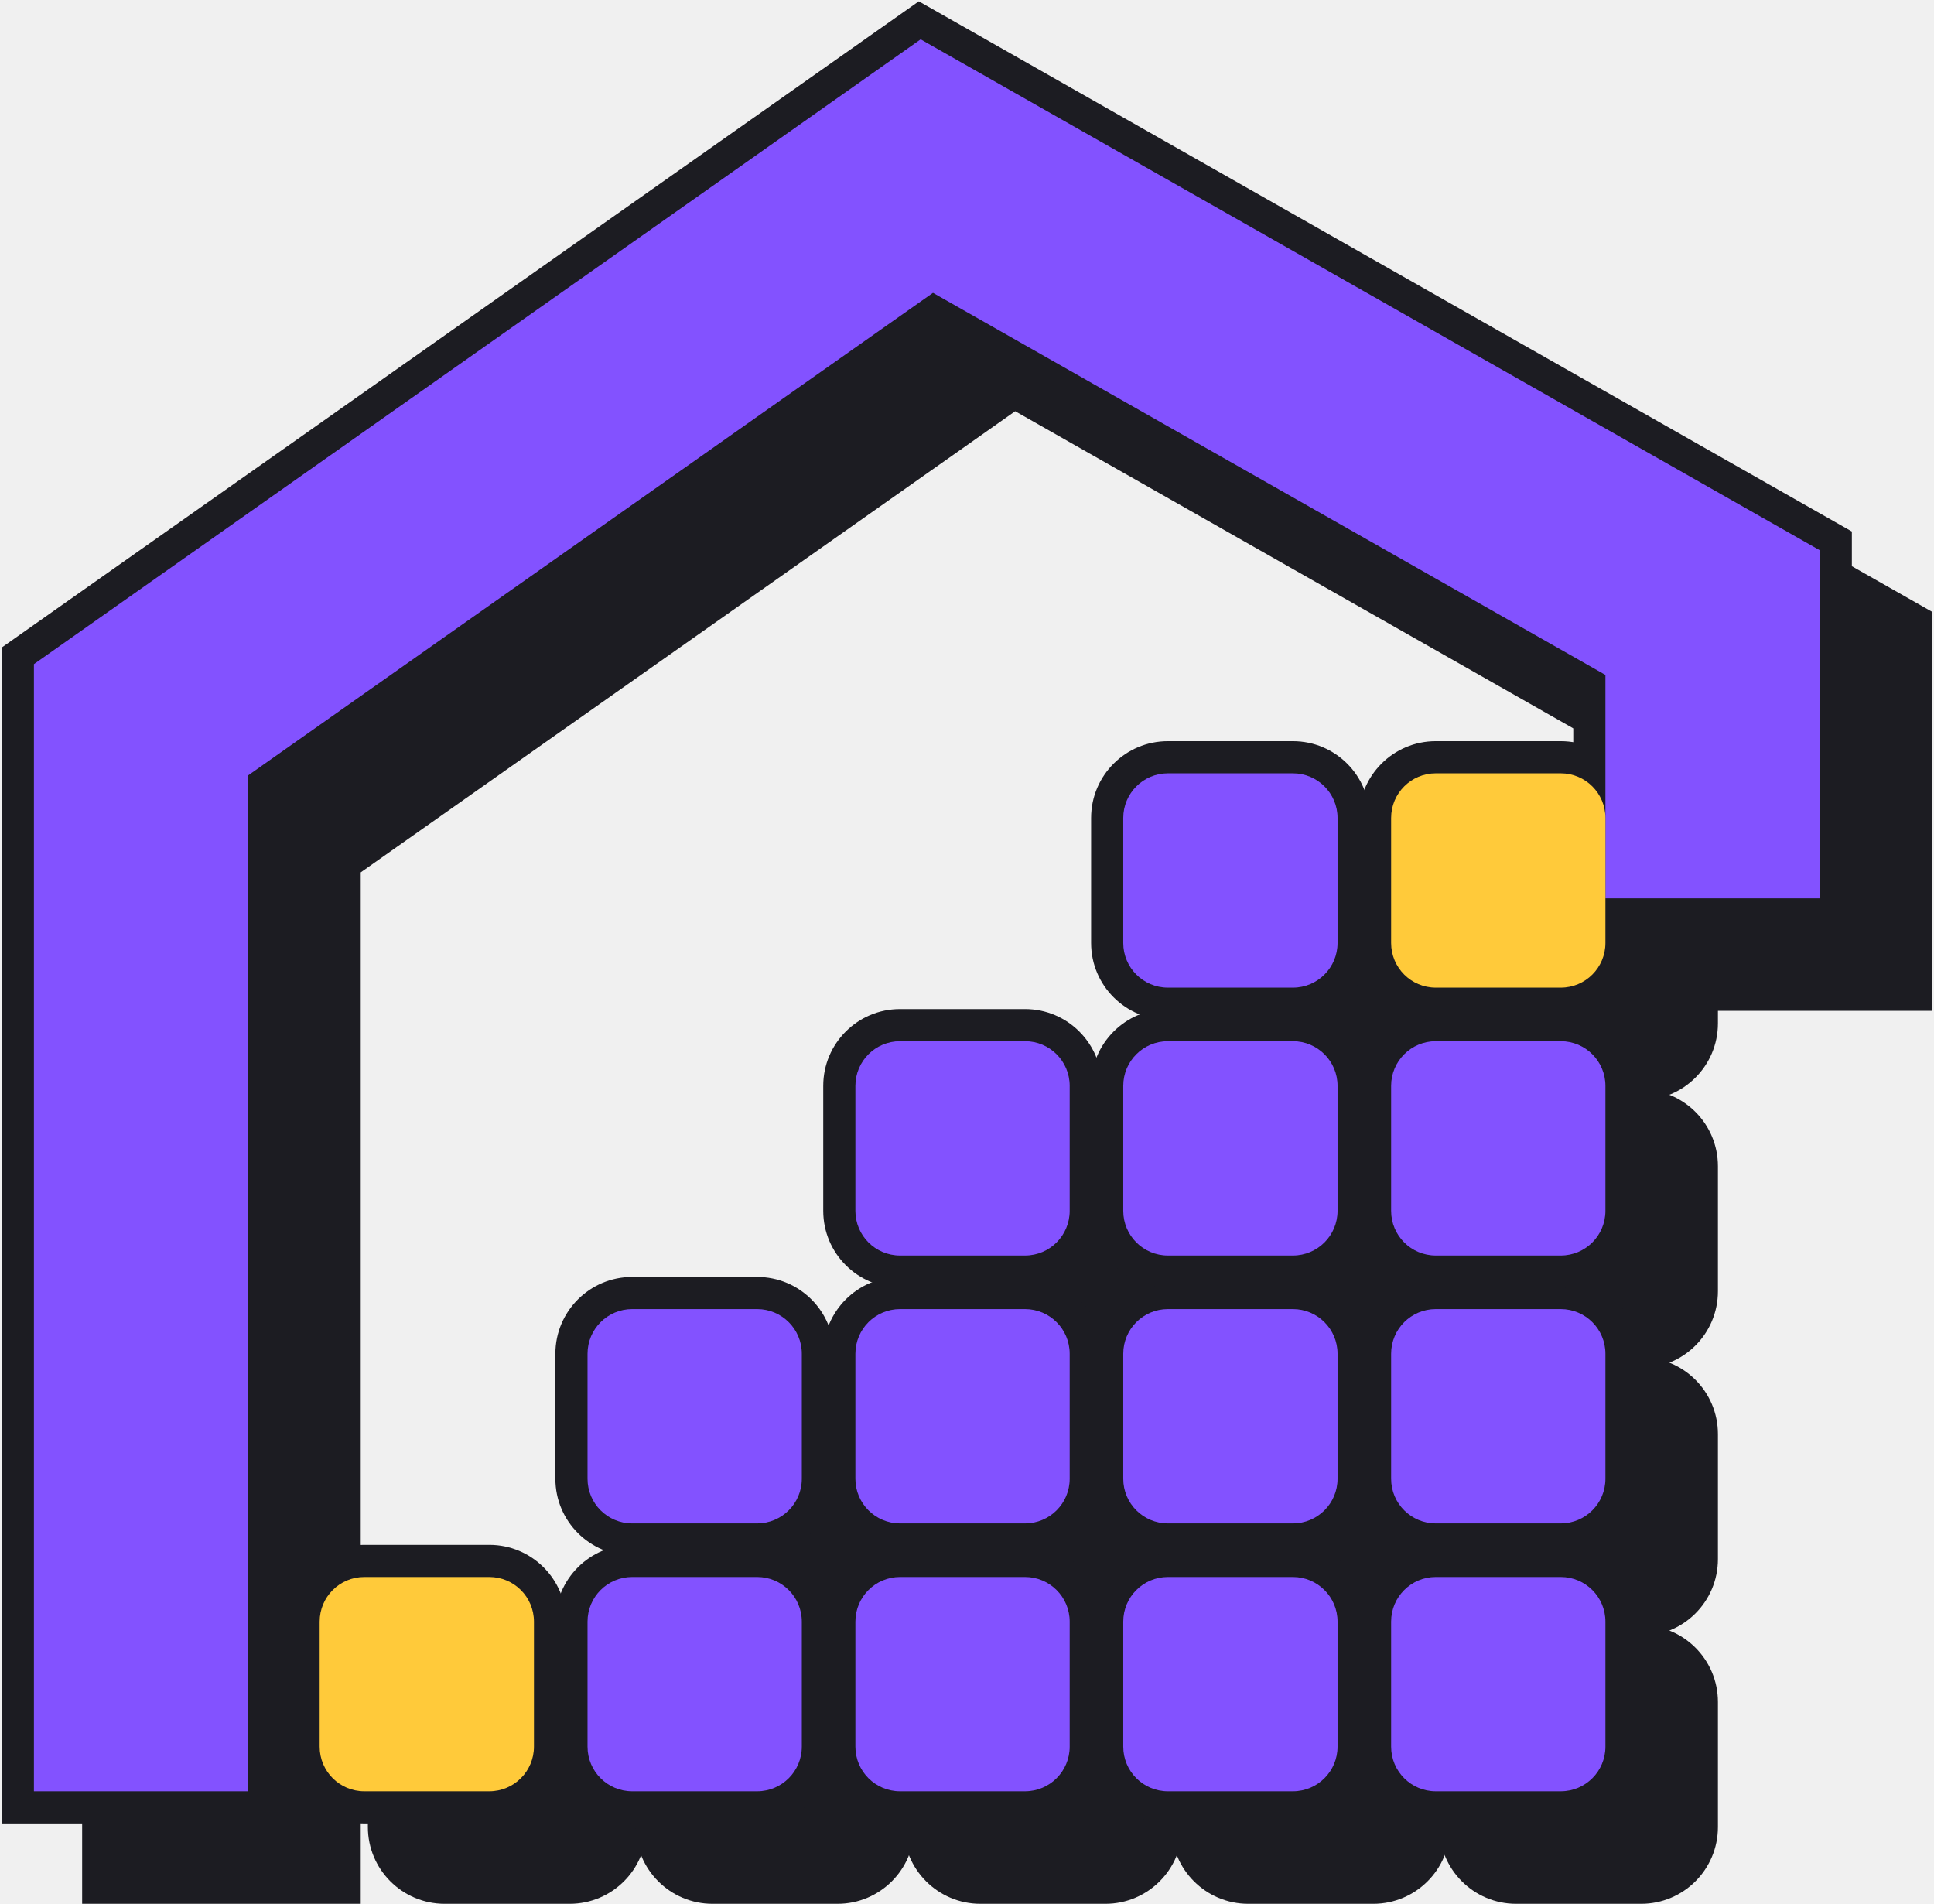
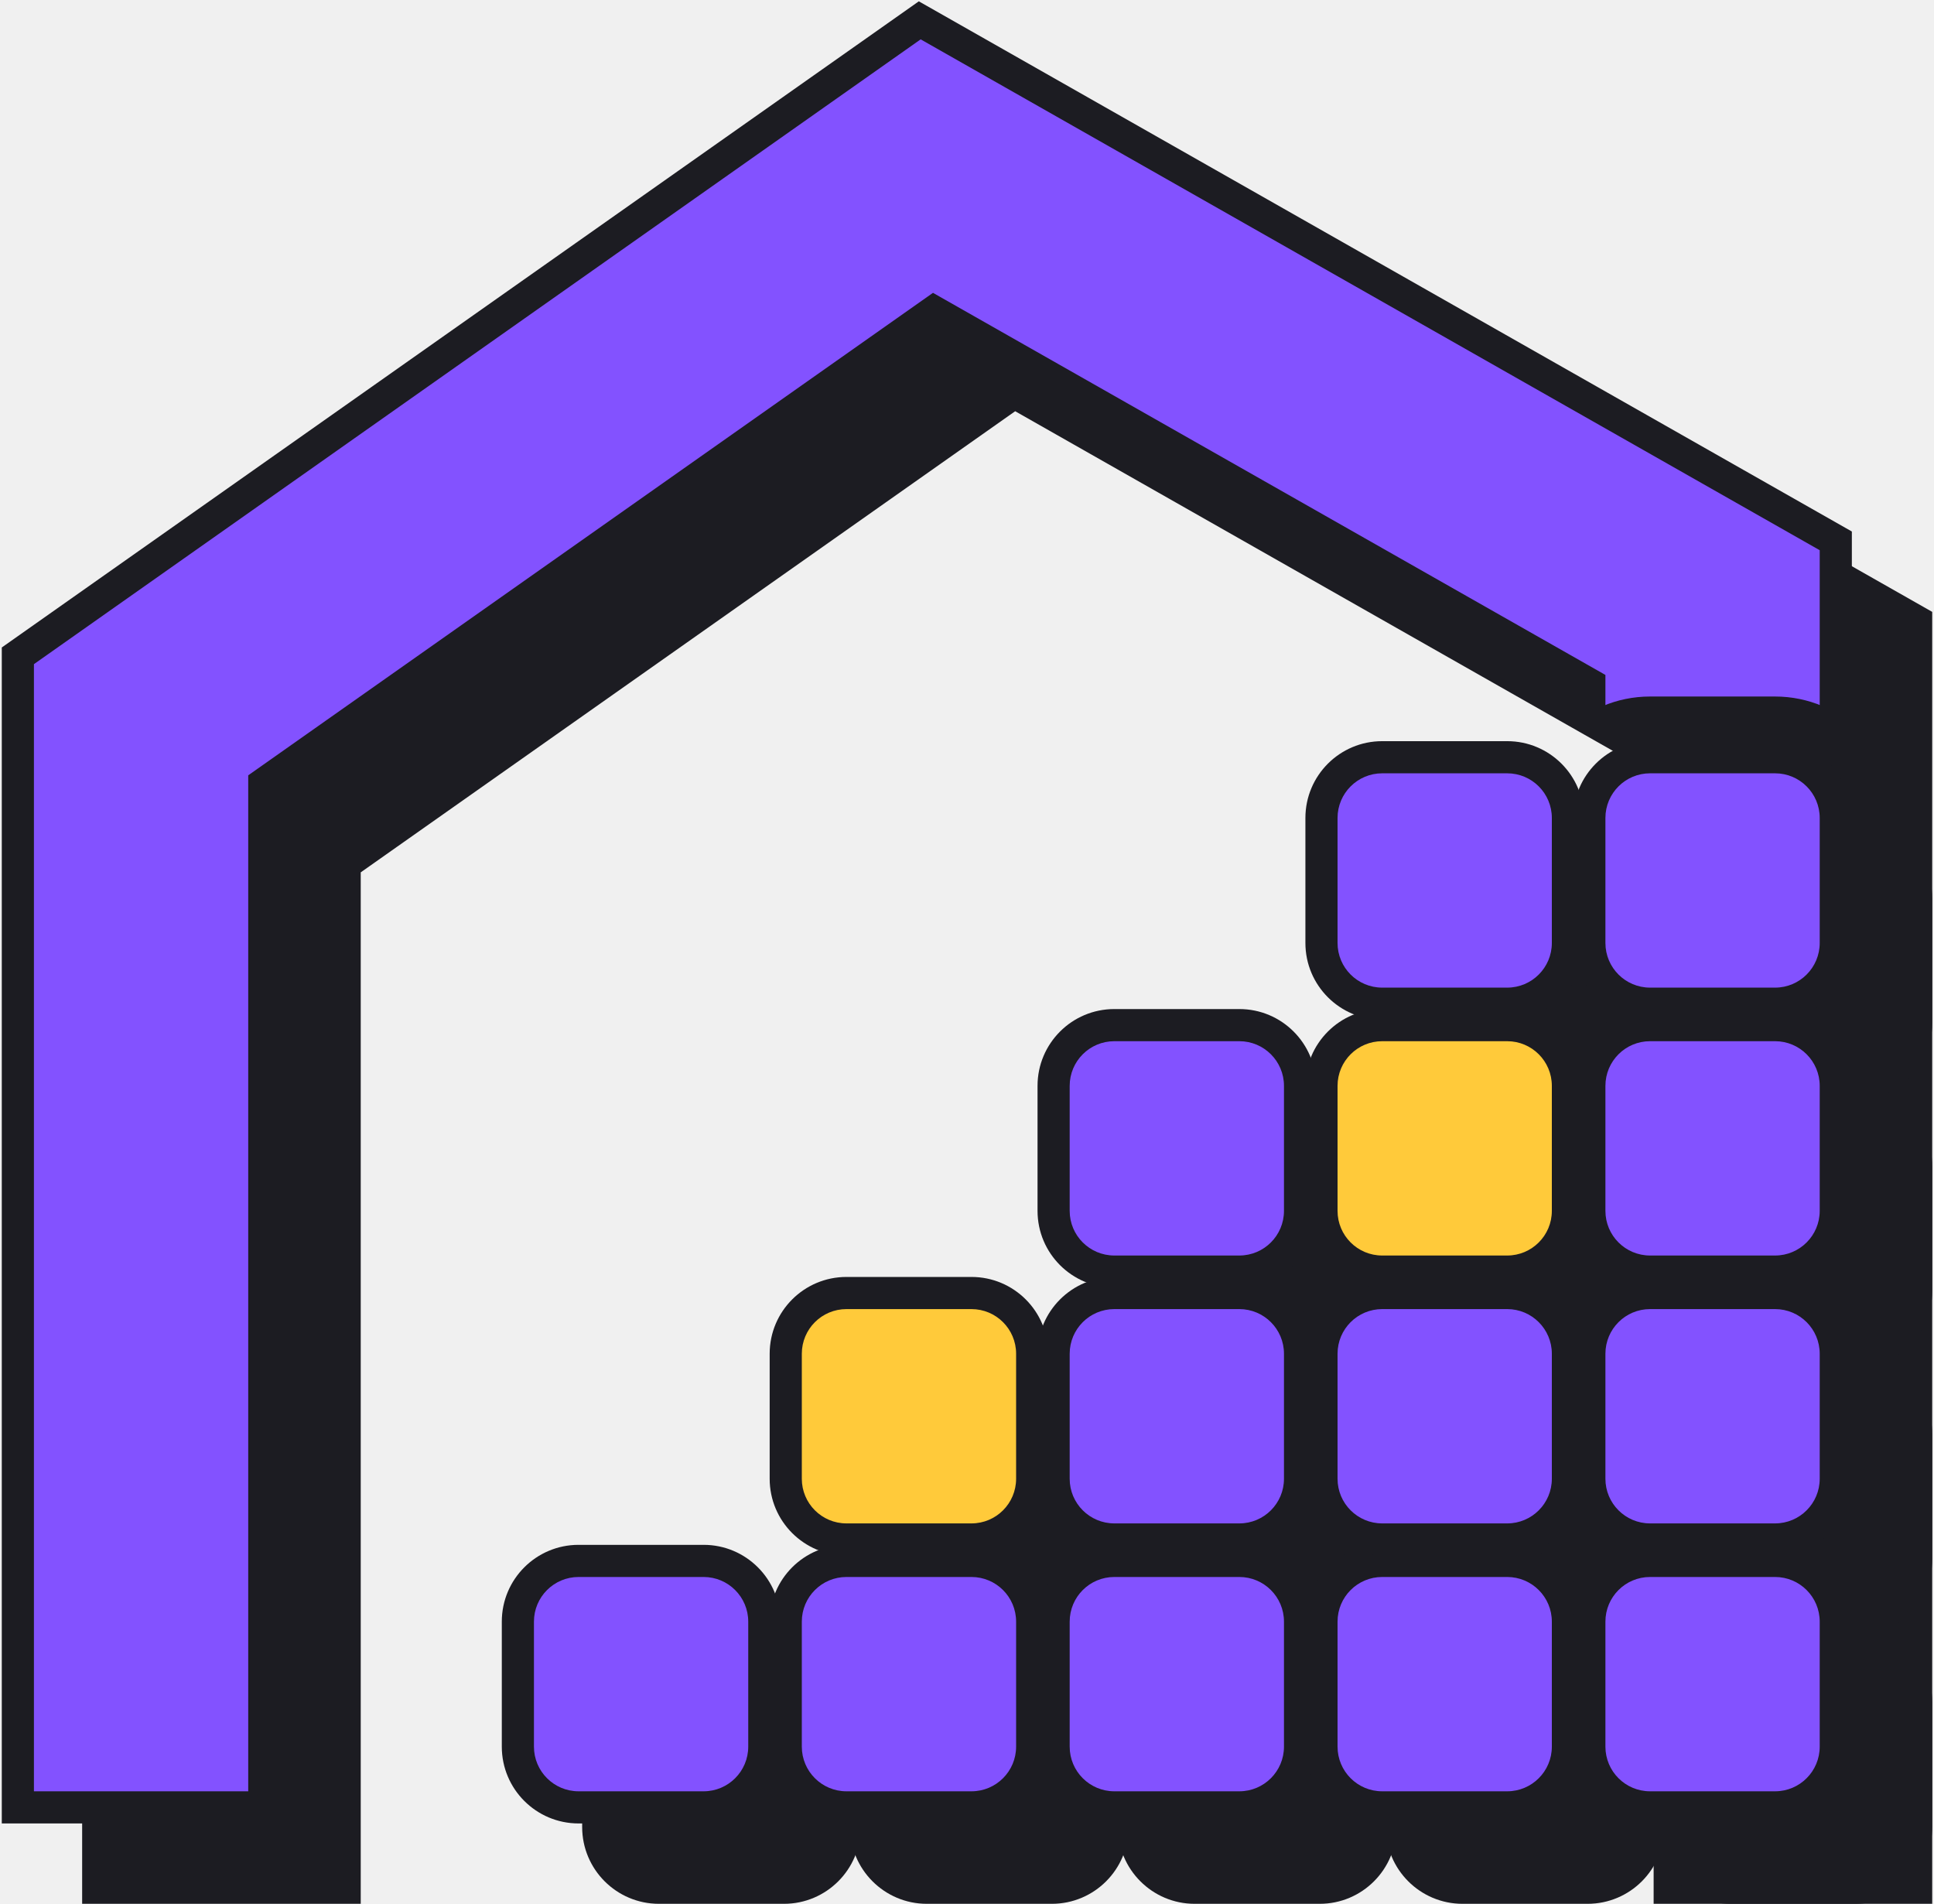
<svg xmlns="http://www.w3.org/2000/svg" viewBox="-1.9 -0.3 108.3 106.6" role="img" aria-labelledby="t">
+   <defs>
+     <mask id="irw-wall-outlined" maskUnits="userSpaceOnUse" x="-10" y="-10" width="130" height="130">
+       <rect x="-10" y="-10" width="130" height="130" fill="#fff" />
+       <rect x="23.7" y="83.7" width="20.6" height="20.6" rx="6.8" fill="#000" />
+       <rect x="38.7" y="83.7" width="20.6" height="20.6" rx="6.8" fill="#000" />
+       <rect x="38.7" y="68.7" width="20.6" height="20.6" rx="6.8" fill="#000" />
+       <rect x="53.7" y="83.7" width="20.6" height="20.6" rx="6.8" fill="#000" />
+       <rect x="53.7" y="68.7" width="20.6" height="20.6" rx="6.8" fill="#000" />
+       <rect x="53.7" y="53.7" width="20.6" height="20.6" rx="6.8" fill="#000" />
+       <rect x="68.7" y="83.7" width="20.6" height="20.6" rx="6.8" fill="#000" />
+       <rect x="68.7" y="68.7" width="20.6" height="20.6" rx="6.8" fill="#000" />
+       <rect x="68.7" y="53.7" width="20.6" height="20.6" rx="6.8" fill="#000" />
+       <rect x="68.7" y="38.7" width="20.6" height="20.6" rx="6.8" fill="#000" />
+       <rect x="83.7" y="83.7" width="20.6" height="20.6" rx="6.8" fill="#000" />
+       <rect x="83.7" y="68.7" width="20.6" height="20.6" rx="6.8" fill="#000" />
+       <rect x="83.7" y="53.7" width="20.6" height="20.6" rx="6.8" fill="#000" />
+       <rect x="83.7" y="38.7" width="20.6" height="20.6" rx="6.8" fill="#000" />
+     </mask>
+   </defs>
  <g transform="translate(4.5 4.5)">
-     <path d="M6 101.8V40L50 9L94 34V51.8" fill="none" stroke="#1c1c22" stroke-width="15.6" stroke-linejoin="miter" stroke-miterlimit="4" />
-     <rect x="14.2" y="86.2" width="15.6" height="15.6" rx="4.3" fill="#1c1c22" />
-     <rect x="29.2" y="86.2" width="15.6" height="15.6" rx="4.3" fill="#1c1c22" />
-     <rect x="29.2" y="71.2" width="15.6" height="15.6" rx="4.3" fill="#1c1c22" />
-     <rect x="44.2" y="86.2" width="15.6" height="15.6" rx="4.3" fill="#1c1c22" />
-     <rect x="44.2" y="71.2" width="15.6" height="15.6" rx="4.3" fill="#1c1c22" />
-     <rect x="44.2" y="56.2" width="15.6" height="15.6" rx="4.3" fill="#1c1c22" />
-     <rect x="59.2" y="86.2" width="15.6" height="15.6" rx="4.3" fill="#1c1c22" />
-     <rect x="59.2" y="71.2" width="15.6" height="15.6" rx="4.3" fill="#1c1c22" />
-     <rect x="59.2" y="56.2" width="15.6" height="15.6" rx="4.3" fill="#1c1c22" />
-     <rect x="59.2" y="41.2" width="15.6" height="15.6" rx="4.3" fill="#1c1c22" />
-     <rect x="74.2" y="86.2" width="15.6" height="15.6" rx="4.3" fill="#1c1c22" />
-     <rect x="74.2" y="71.2" width="15.6" height="15.6" rx="4.3" fill="#1c1c22" />
-     <rect x="74.2" y="56.2" width="15.6" height="15.6" rx="4.3" fill="#1c1c22" />
-     <rect x="74.2" y="41.2" width="15.6" height="15.6" rx="4.3" fill="#1c1c22" />
+     <path d="M6 101.8V40L50 9L94 34V101.8" fill="none" stroke="#1c1c22" stroke-width="15.6" stroke-linejoin="miter" />
+     <rect x="26.2" y="86.2" width="15.6" height="15.6" rx="4.3" fill="#1c1c22" />
+     <rect x="41.2" y="86.2" width="15.6" height="15.6" rx="4.3" fill="#1c1c22" />
+     <rect x="41.2" y="71.2" width="15.6" height="15.6" rx="4.3" fill="#1c1c22" />
+     <rect x="56.2" y="86.2" width="15.6" height="15.6" rx="4.3" fill="#1c1c22" />
+     <rect x="56.2" y="71.2" width="15.6" height="15.6" rx="4.3" fill="#1c1c22" />
+     <rect x="56.2" y="56.2" width="15.6" height="15.6" rx="4.3" fill="#1c1c22" />
+     <rect x="71.2" y="86.2" width="15.6" height="15.6" rx="4.3" fill="#1c1c22" />
+     <rect x="71.2" y="71.2" width="15.6" height="15.6" rx="4.3" fill="#1c1c22" />
+     <rect x="71.2" y="56.2" width="15.6" height="15.6" rx="4.3" fill="#1c1c22" />
+     <rect x="71.2" y="41.2" width="15.6" height="15.6" rx="4.3" fill="#1c1c22" />
+     <rect x="86.2" y="86.2" width="15.6" height="15.6" rx="4.3" fill="#1c1c22" />
+     <rect x="86.2" y="71.2" width="15.6" height="15.6" rx="4.3" fill="#1c1c22" />
+     <rect x="86.2" y="56.2" width="15.6" height="15.6" rx="4.3" fill="#1c1c22" />
+     <rect x="86.2" y="41.2" width="15.6" height="15.6" rx="4.3" fill="#1c1c22" />
  </g>
-   <path d="M6 101.8V40L50 9L94 34V51.8" fill="none" stroke="#1c1c22" stroke-width="15.6" stroke-linejoin="miter" stroke-miterlimit="4" />
-   <rect x="14.2" y="86.2" width="15.6" height="15.6" rx="4.3" fill="#1c1c22" />
-   <rect x="29.2" y="86.2" width="15.6" height="15.6" rx="4.3" fill="#1c1c22" />
-   <rect x="29.2" y="71.2" width="15.6" height="15.6" rx="4.3" fill="#1c1c22" />
-   <rect x="44.2" y="86.2" width="15.6" height="15.6" rx="4.3" fill="#1c1c22" />
-   <rect x="44.2" y="71.2" width="15.6" height="15.6" rx="4.3" fill="#1c1c22" />
-   <rect x="44.2" y="56.2" width="15.6" height="15.6" rx="4.3" fill="#1c1c22" />
-   <rect x="59.2" y="86.2" width="15.6" height="15.6" rx="4.3" fill="#1c1c22" />
-   <rect x="59.2" y="71.2" width="15.6" height="15.6" rx="4.3" fill="#1c1c22" />
-   <rect x="59.2" y="56.2" width="15.6" height="15.6" rx="4.3" fill="#1c1c22" />
-   <rect x="59.2" y="41.2" width="15.6" height="15.6" rx="4.3" fill="#1c1c22" />
-   <rect x="74.2" y="86.2" width="15.6" height="15.6" rx="4.3" fill="#1c1c22" />
-   <rect x="74.2" y="71.2" width="15.6" height="15.6" rx="4.3" fill="#1c1c22" />
-   <rect x="74.2" y="56.2" width="15.6" height="15.6" rx="4.3" fill="#1c1c22" />
-   <rect x="74.2" y="41.2" width="15.6" height="15.6" rx="4.3" fill="#1c1c22" />
-   <path d="M6 100V40L50 9L94 34V50" fill="none" stroke="#8352ff" stroke-width="12" stroke-linejoin="miter" stroke-miterlimit="4" />
-   <rect x="16" y="88" width="12" height="12" rx="2.5" fill="#ffca3a" />
-   <rect x="31" y="88" width="12" height="12" rx="2.5" fill="#8352ff" />
-   <rect x="31" y="73" width="12" height="12" rx="2.5" fill="#8352ff" />
-   <rect x="46" y="88" width="12" height="12" rx="2.5" fill="#8352ff" />
-   <rect x="46" y="73" width="12" height="12" rx="2.5" fill="#8352ff" />
-   <rect x="46" y="58" width="12" height="12" rx="2.5" fill="#8352ff" />
-   <rect x="61" y="88" width="12" height="12" rx="2.5" fill="#8352ff" />
-   <rect x="61" y="73" width="12" height="12" rx="2.5" fill="#8352ff" />
-   <rect x="61" y="58" width="12" height="12" rx="2.5" fill="#8352ff" />
-   <rect x="61" y="43" width="12" height="12" rx="2.5" fill="#8352ff" />
-   <rect x="76" y="88" width="12" height="12" rx="2.5" fill="#8352ff" />
-   <rect x="76" y="73" width="12" height="12" rx="2.5" fill="#8352ff" />
-   <rect x="76" y="58" width="12" height="12" rx="2.5" fill="#8352ff" />
-   <rect x="76" y="43" width="12" height="12" rx="2.5" fill="#ffca3a" />
+   <path d="M6 101.8V40L50 9L94 34V101.8" fill="none" stroke="#1c1c22" stroke-width="15.6" stroke-linejoin="miter" mask="url(#irw-wall-outlined)" />
+   <rect x="26.2" y="86.2" width="15.6" height="15.6" rx="4.3" fill="#1c1c22" />
+   <rect x="41.2" y="86.2" width="15.6" height="15.6" rx="4.3" fill="#1c1c22" />
+   <rect x="41.2" y="71.2" width="15.6" height="15.6" rx="4.3" fill="#1c1c22" />
+   <rect x="56.2" y="86.2" width="15.6" height="15.6" rx="4.3" fill="#1c1c22" />
+   <rect x="56.2" y="71.2" width="15.6" height="15.6" rx="4.3" fill="#1c1c22" />
+   <rect x="56.2" y="56.2" width="15.6" height="15.6" rx="4.3" fill="#1c1c22" />
+   <rect x="71.2" y="86.2" width="15.6" height="15.6" rx="4.3" fill="#1c1c22" />
+   <rect x="71.2" y="71.2" width="15.6" height="15.6" rx="4.3" fill="#1c1c22" />
+   <rect x="71.2" y="56.2" width="15.6" height="15.6" rx="4.3" fill="#1c1c22" />
+   <rect x="71.2" y="41.2" width="15.6" height="15.6" rx="4.3" fill="#1c1c22" />
+   <rect x="86.2" y="86.2" width="15.6" height="15.6" rx="4.3" fill="#1c1c22" />
+   <rect x="86.2" y="71.2" width="15.6" height="15.6" rx="4.3" fill="#1c1c22" />
+   <rect x="86.2" y="56.2" width="15.6" height="15.6" rx="4.3" fill="#1c1c22" />
+   <rect x="86.2" y="41.2" width="15.6" height="15.6" rx="4.3" fill="#1c1c22" />
+   <path d="M6 100V40L50 9L94 34V100" fill="none" stroke="#8352ff" stroke-width="12" stroke-linejoin="miter" mask="url(#irw-wall-outlined)" />
+   <rect x="28" y="88" width="12" height="12" rx="2.5" fill="#8352ff" />
+   <rect x="43" y="88" width="12" height="12" rx="2.5" fill="#8352ff" />
+   <rect x="43" y="73" width="12" height="12" rx="2.5" fill="#ffca3a" />
+   <rect x="58" y="88" width="12" height="12" rx="2.5" fill="#8352ff" />
+   <rect x="58" y="73" width="12" height="12" rx="2.5" fill="#8352ff" />
+   <rect x="58" y="58" width="12" height="12" rx="2.5" fill="#8352ff" />
+   <rect x="73" y="88" width="12" height="12" rx="2.5" fill="#8352ff" />
+   <rect x="73" y="73" width="12" height="12" rx="2.5" fill="#8352ff" />
+   <rect x="73" y="58" width="12" height="12" rx="2.5" fill="#ffca3a" />
+   <rect x="73" y="43" width="12" height="12" rx="2.5" fill="#8352ff" />
+   <rect x="88" y="88" width="12" height="12" rx="2.5" fill="#8352ff" />
+   <rect x="88" y="73" width="12" height="12" rx="2.5" fill="#8352ff" />
+   <rect x="88" y="58" width="12" height="12" rx="2.5" fill="#8352ff" />
+   <rect x="88" y="43" width="12" height="12" rx="2.5" fill="#8352ff" />
</svg>
